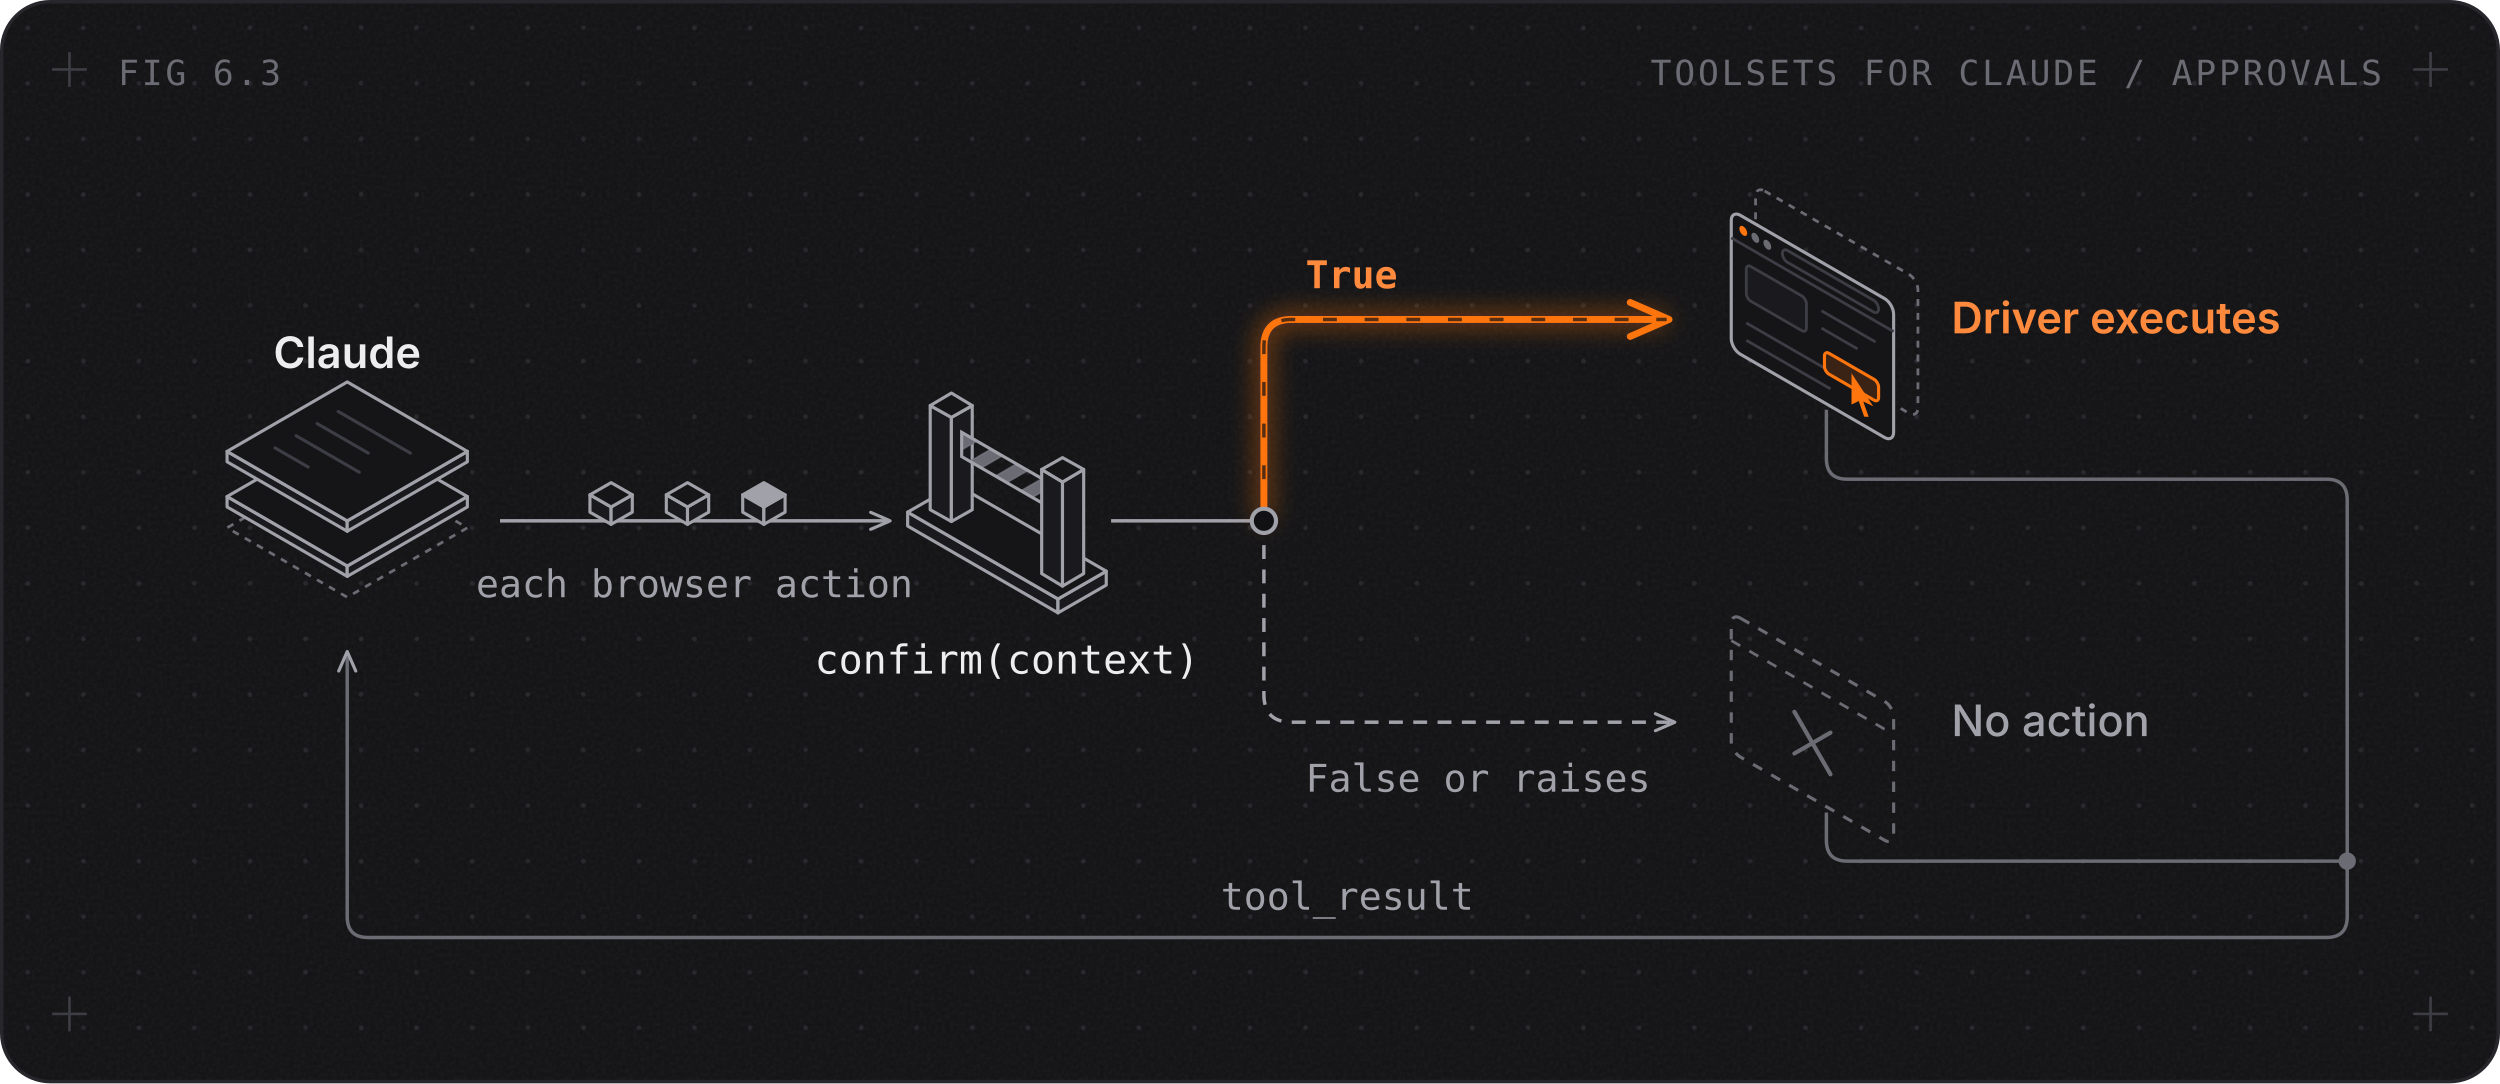
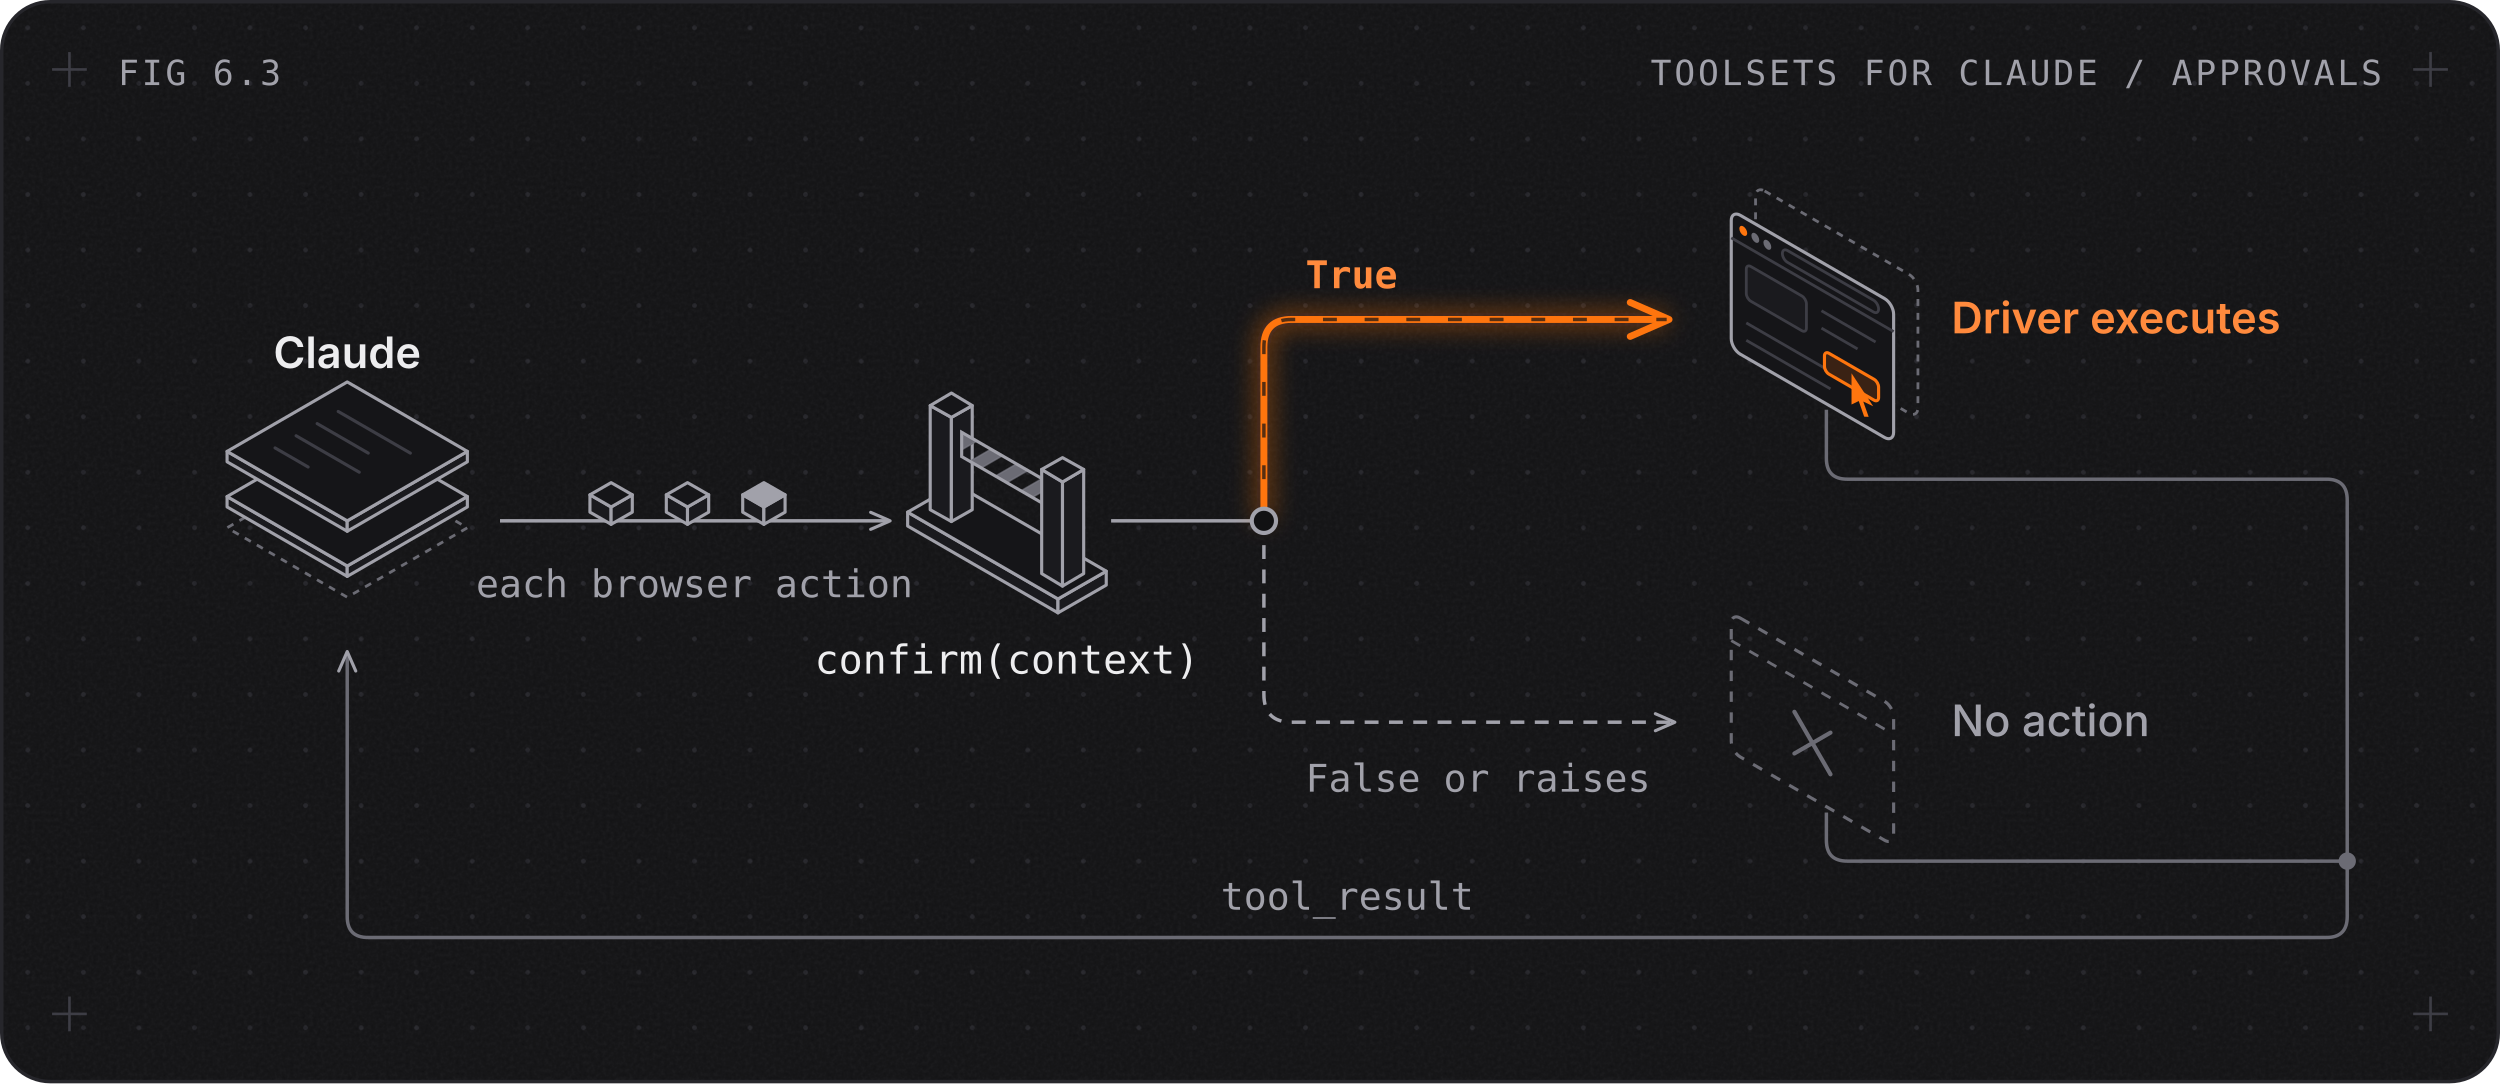
<svg xmlns="http://www.w3.org/2000/svg" viewBox="0 0 720 312" width="720" height="312" role="img" aria-labelledby="t d" fill="none">
  <style>.s{font-family:Geist, Inter, -apple-system, BlinkMacSystemFont, 'Segoe UI', Helvetica, Arial, sans-serif}.m{font-family:'Geist Mono', ui-monospace, SFMono-Regular, Menlo, monospace}text{font-kerning:normal}@keyframes flow{to{stroke-dashoffset:-24}}@media (prefers-reduced-motion:no-preference){.flow{animation:flow 1.6s linear infinite}}@keyframes cur{0%,100%{transform:translate(0,0)}40%{transform:translate(-7px,-5px)}70%{transform:translate(-3px,2px)}}@media (prefers-reduced-motion:no-preference){.cur{animation:cur 6s ease-in-out infinite}}</style>
  <defs>
    <pattern id="dots" width="16" height="16" patternUnits="userSpaceOnUse">
      <circle cx="8" cy="8" r="0.7" fill="#232328" />
    </pattern>
    <filter id="grain" x="0" y="0" width="100%" height="100%">
      <feTurbulence type="fractalNoise" baseFrequency="0.9" numOctaves="2" seed="7" stitchTiles="stitch" />
      <feColorMatrix values="0 0 0 0 0.5  0 0 0 0 0.5  0 0 0 0 0.5  0 0 0 0.07 0" />
    </filter>
    <clipPath id="card">
      <rect x="0.5" y="0.5" width="719" height="311" rx="14" />
    </clipPath>
    <marker id="ah" viewBox="0 0 10 10" refX="8.5" refY="5" markerWidth="7" markerHeight="7" orient="auto">
      <path d="M1 1.5 L9 5 L1 8.5" stroke="#A1A1AA" stroke-width="1.3" fill="none" stroke-linecap="round" stroke-linejoin="round" />
    </marker>
    <marker id="aho" viewBox="0 0 10 10" refX="8.5" refY="5" markerWidth="7" markerHeight="7" orient="auto">
      <path d="M1 1.5 L9 5 L1 8.5" stroke="#FE750E" stroke-width="1.4" fill="none" stroke-linecap="round" stroke-linejoin="round" />
    </marker>
    <pattern id="bar" width="6" height="6" patternUnits="userSpaceOnUse" patternTransform="rotate(45)">
      <rect width="3" height="6" fill="#6B6B74" />
    </pattern>
    <filter id="glow" filterUnits="userSpaceOnUse" x="0" y="0" width="720" height="312">
      <feGaussianBlur stdDeviation="3.5" />
    </filter>
  </defs>
  <rect x="0.5" y="0.5" width="719" height="311" rx="14" fill="#111113" />
  <g clip-path="url(#card)">
    <rect width="720" height="312" fill="url(#dots)" />
    <rect width="720" height="312" filter="url(#grain)" />
  </g>
  <rect x="0.5" y="0.5" width="719" height="311" rx="14" fill="none" stroke="#26262B" />
  <path d="M15 20h10M20 15v10" stroke="#3D3D45" stroke-width="0.75" />
  <path d="M695 20h10M700 15v10" stroke="#3D3D45" stroke-width="0.75" />
  <path d="M15 292h10M20 287v10" stroke="#3D3D45" stroke-width="0.75" />
  <path d="M695 292h10M700 287v10" stroke="#3D3D45" stroke-width="0.75" />
-   <text x="34.0" y="24.5" font-size="10" fill="#6B6B74" letter-spacing="0.08em" class="m">FIG 6.3</text>
-   <text x="686.0" y="24.5" font-size="10" fill="#6B6B74" text-anchor="end" letter-spacing="0.08em" class="m">TOOLSETS FOR CLAUDE / APPROVALS</text>
+   <text x="34.0" y="24.5" font-size="10" fill="#A1A1AA" letter-spacing="0.08em" class="m">FIG 6.3</text>
+   <text x="686.0" y="24.5" font-size="10" fill="#A1A1AA" text-anchor="end" letter-spacing="0.08em" class="m">TOOLSETS FOR CLAUDE / APPROVALS</text>
  <polygon points="100.0,132.0 134.6,152.0 100.0,172.0 65.4,152.0" stroke="#6B6B74" stroke-width="0.8" stroke-dasharray="2 2" />
  <polygon points="65.4,143.0 100.0,163.0 100.0,166.0 65.4,146.0" fill="#1A1A1E" stroke="#A1A1AA" stroke-width="0.9" stroke-linejoin="round" />
  <polygon points="134.6,143.0 100.0,163.0 100.0,166.0 134.6,146.0" fill="#1A1A1E" stroke="#A1A1AA" stroke-width="0.9" stroke-linejoin="round" />
  <polygon points="100.0,123.0 134.6,143.0 100.0,163.0 65.4,143.0" fill="#151518" stroke="#A1A1AA" stroke-width="0.9" stroke-linejoin="round" />
  <polygon points="65.4,130.0 100.0,150.0 100.0,153.0 65.4,133.0" fill="#1A1A1E" stroke="#A1A1AA" stroke-width="0.9" stroke-linejoin="round" />
  <polygon points="134.6,130.0 100.0,150.0 100.0,153.0 134.6,133.0" fill="#1A1A1E" stroke="#A1A1AA" stroke-width="0.9" stroke-linejoin="round" />
  <polygon points="100.0,110.0 134.6,130.0 100.0,150.0 65.4,130.0" fill="#151518" stroke="#A1A1AA" stroke-width="0.9" stroke-linejoin="round" />
  <g transform="matrix(0.866,0.5,-0.866,0.5,100.0,110.0)">
    <path d="M7 10h24M7 17h17M7 24h21M7 31h11" stroke="#3D3D45" stroke-width="0.9" stroke-linecap="round" vector-effect="non-scaling-stroke" />
  </g>
  <text x="100.0" y="106.0" font-size="12.5" fill="#EDEDEF" font-weight="600" text-anchor="middle" class="s">Claude</text>
  <line x1="144" y1="150" x2="256" y2="150" stroke="#A1A1AA" stroke-width="1" marker-end="url(#ah)" />
  <polygon points="169.9,142.5 176.0,146.0 176.0,151.0 169.9,147.5" fill="#1A1A1E" stroke="#A1A1AA" stroke-width="0.9" stroke-linejoin="round" />
  <polygon points="182.1,142.5 176.0,146.0 176.0,151.0 182.1,147.5" fill="#1A1A1E" stroke="#A1A1AA" stroke-width="0.9" stroke-linejoin="round" />
  <polygon points="176.0,139.0 182.1,142.5 176.0,146.0 169.9,142.5" fill="#151518" stroke="#A1A1AA" stroke-width="0.9" stroke-linejoin="round" />
  <polygon points="191.9,142.5 198.0,146.0 198.0,151.0 191.9,147.5" fill="#1A1A1E" stroke="#A1A1AA" stroke-width="0.9" stroke-linejoin="round" />
  <polygon points="204.1,142.5 198.0,146.0 198.0,151.0 204.1,147.5" fill="#1A1A1E" stroke="#A1A1AA" stroke-width="0.9" stroke-linejoin="round" />
  <polygon points="198.0,139.0 204.1,142.5 198.0,146.0 191.9,142.5" fill="#151518" stroke="#A1A1AA" stroke-width="0.9" stroke-linejoin="round" />
  <polygon points="213.9,142.5 220.0,146.0 220.0,151.0 213.9,147.5" fill="#1A1A1E" stroke="#A1A1AA" stroke-width="0.9" stroke-linejoin="round" />
  <polygon points="226.1,142.5 220.0,146.0 220.0,151.0 226.1,147.5" fill="#1A1A1E" stroke="#A1A1AA" stroke-width="0.9" stroke-linejoin="round" />
  <polygon points="220.0,139.0 226.1,142.5 220.0,146.0 213.9,142.5" fill="#151518" stroke="#A1A1AA" stroke-width="0.9" stroke-linejoin="round" />
  <polygon points="220.0,139.0 226.1,142.5 220.0,146.0 213.9,142.5" fill="#A1A1AA" />
  <text x="200.0" y="172.0" font-size="11" fill="#A1A1AA" text-anchor="middle" class="m">each browser action</text>
  <polygon points="261.4,147.5 304.7,172.5 304.7,176.5 261.4,151.5" fill="#1A1A1E" stroke="#A1A1AA" stroke-width="0.9" stroke-linejoin="round" />
  <polygon points="318.6,164.5 304.7,172.5 304.7,176.5 318.6,168.5" fill="#1A1A1E" stroke="#A1A1AA" stroke-width="0.9" stroke-linejoin="round" />
  <polygon points="275.3,139.5 318.6,164.5 304.7,172.5 261.4,147.5" fill="#151518" stroke="#A1A1AA" stroke-width="0.9" stroke-linejoin="round" />
  <polygon points="267.9,116.8 274.0,120.2 274.0,150.2 267.9,146.8" fill="#1A1A1E" stroke="#A1A1AA" stroke-width="0.9" stroke-linejoin="round" />
  <polygon points="280.0,116.8 274.0,120.2 274.0,150.2 280.0,146.8" fill="#1A1A1E" stroke="#A1A1AA" stroke-width="0.9" stroke-linejoin="round" />
  <polygon points="274.0,113.2 280.0,116.8 274.0,120.2 267.9,116.8" fill="#151518" stroke="#A1A1AA" stroke-width="0.9" stroke-linejoin="round" />
  <g transform="matrix(0.866,0.5,0,1,268.3,147.5)">
    <rect x="10" y="-28" width="30" height="7" fill="url(#bar)" stroke="#A1A1AA" stroke-width="0.9" vector-effect="non-scaling-stroke" />
  </g>
  <polygon points="300.0,135.2 306.0,138.8 306.0,168.8 300.0,165.2" fill="#1A1A1E" stroke="#A1A1AA" stroke-width="0.9" stroke-linejoin="round" />
  <polygon points="312.1,135.2 306.0,138.8 306.0,168.8 312.1,165.2" fill="#1A1A1E" stroke="#A1A1AA" stroke-width="0.9" stroke-linejoin="round" />
  <polygon points="306.0,131.8 312.1,135.2 306.0,138.8 300.0,135.2" fill="#151518" stroke="#A1A1AA" stroke-width="0.9" stroke-linejoin="round" />
  <text x="290.0" y="194.0" font-size="11.5" fill="#EDEDEF" font-weight="500" text-anchor="middle" class="m">confirm(context)</text>
  <line x1="320" y1="150" x2="364" y2="150" stroke="#A1A1AA" stroke-width="1" />
  <path d="M364 150V200q0 8 8 8H482" stroke="#A1A1AA" stroke-width="1" stroke-dasharray="4 3" marker-end="url(#ah)" />
  <path d="M364 150V100q0 -8 8 -8H480" stroke="#FE750E" stroke-width="4" stroke-opacity="0.5" filter="url(#glow)" />
  <path d="M364 150V100q0 -8 8 -8H480" stroke="#FE750E" stroke-width="2" stroke-linecap="round" marker-end="url(#aho)" />
  <path class="flow" d="M364 150V100q0 -8 8 -8H480" stroke="#111113" stroke-width="1" stroke-dasharray="4 8" stroke-opacity=".7" />
  <circle cx="364" cy="150" r="3.5" fill="#111113" stroke="#A1A1AA" stroke-width="1.2" />
  <text x="376.0" y="83.0" font-size="11" fill="#FF8A3D" font-weight="600" class="m">True</text>
  <text x="376.0" y="228.0" font-size="11" fill="#A1A1AA" class="m">False or raises</text>
  <g transform="matrix(0.866,0.5,0,1,505.6,93.5)">
    <rect x="0" y="-40" width="54" height="40" rx="3" stroke="#6B6B74" stroke-width="0.8" stroke-dasharray="2 2" vector-effect="non-scaling-stroke" />
  </g>
  <g transform="matrix(0.866,0.5,0,1,498.6,100.5)">
    <rect x="0" y="-40" width="54" height="40" rx="3" fill="#151518" stroke="#A1A1AA" stroke-width="0.9" vector-effect="non-scaling-stroke" />
    <path d="M0 -32H54" stroke="#3D3D45" stroke-width="0.8" vector-effect="non-scaling-stroke" />
    <circle cx="4" cy="-36" r="1.3" fill="#FE750E" />
    <circle cx="8" cy="-36" r="1.3" fill="#6B6B74" />
    <circle cx="12" cy="-36" r="1.3" fill="#6B6B74" />
    <rect x="17" y="-37.7" width="32" height="3.4" rx="1.7" stroke="#3D3D45" stroke-width="0.8" vector-effect="non-scaling-stroke" />
    <rect x="5" y="-27" width="20" height="10" rx="1.5" fill="#1A1A1E" stroke="#3D3D45" stroke-width="0.8" vector-effect="non-scaling-stroke" />
    <path d="M30 -26h18M30 -21h12M5 -10h44M5 -5h28" stroke="#3D3D45" stroke-width="0.8" vector-effect="non-scaling-stroke" />
    <rect x="31" y="-15" width="18" height="6" rx="1.5" fill="#3A2214" stroke="#FE750E" stroke-width="0.9" vector-effect="non-scaling-stroke" />
    <g class="cur">
      <path d="M40 -13l0 9l2.4 -2.2l1.8 3.6l1.5 -.7l-1.8 -3.5l3.3 -.3z" fill="#FE750E" />
    </g>
  </g>
  <text x="562.0" y="96.0" font-size="12.5" fill="#FF8A3D" font-weight="600" class="s">Driver executes</text>
  <g transform="matrix(0.866,0.5,0,1,498.6,216.5)">
    <rect x="0" y="-40" width="54" height="40" rx="3" stroke="#6B6B74" stroke-width="0.9" stroke-dasharray="3 3" vector-effect="non-scaling-stroke" />
    <path d="M0 -32H54" stroke="#6B6B74" stroke-width="0.8" stroke-dasharray="3 3" vector-effect="non-scaling-stroke" />
    <path d="M21.0 -22.0l12 12M33.0 -22.0l-12 12" stroke="#6B6B74" stroke-width="1.2" stroke-linecap="round" vector-effect="non-scaling-stroke" />
  </g>
  <text x="562.0" y="212.0" font-size="12.5" fill="#A1A1AA" font-weight="500" class="s">No action</text>
  <path d="M526 118V132q0 6 6 6H670q6 0 6 6V264q0 6 -6 6H106q-6 0 -6 -6V188" stroke="#6B6B74" stroke-width="1" marker-end="url(#ah)" />
  <path d="M526 234V242q0 6 6 6H676" stroke="#6B6B74" stroke-width="1" />
  <circle cx="676" cy="248" r="2.5" fill="#6B6B74" />
  <text x="388.0" y="262.0" font-size="11" fill="#A1A1AA" text-anchor="middle" class="m">tool_result</text>
</svg>
